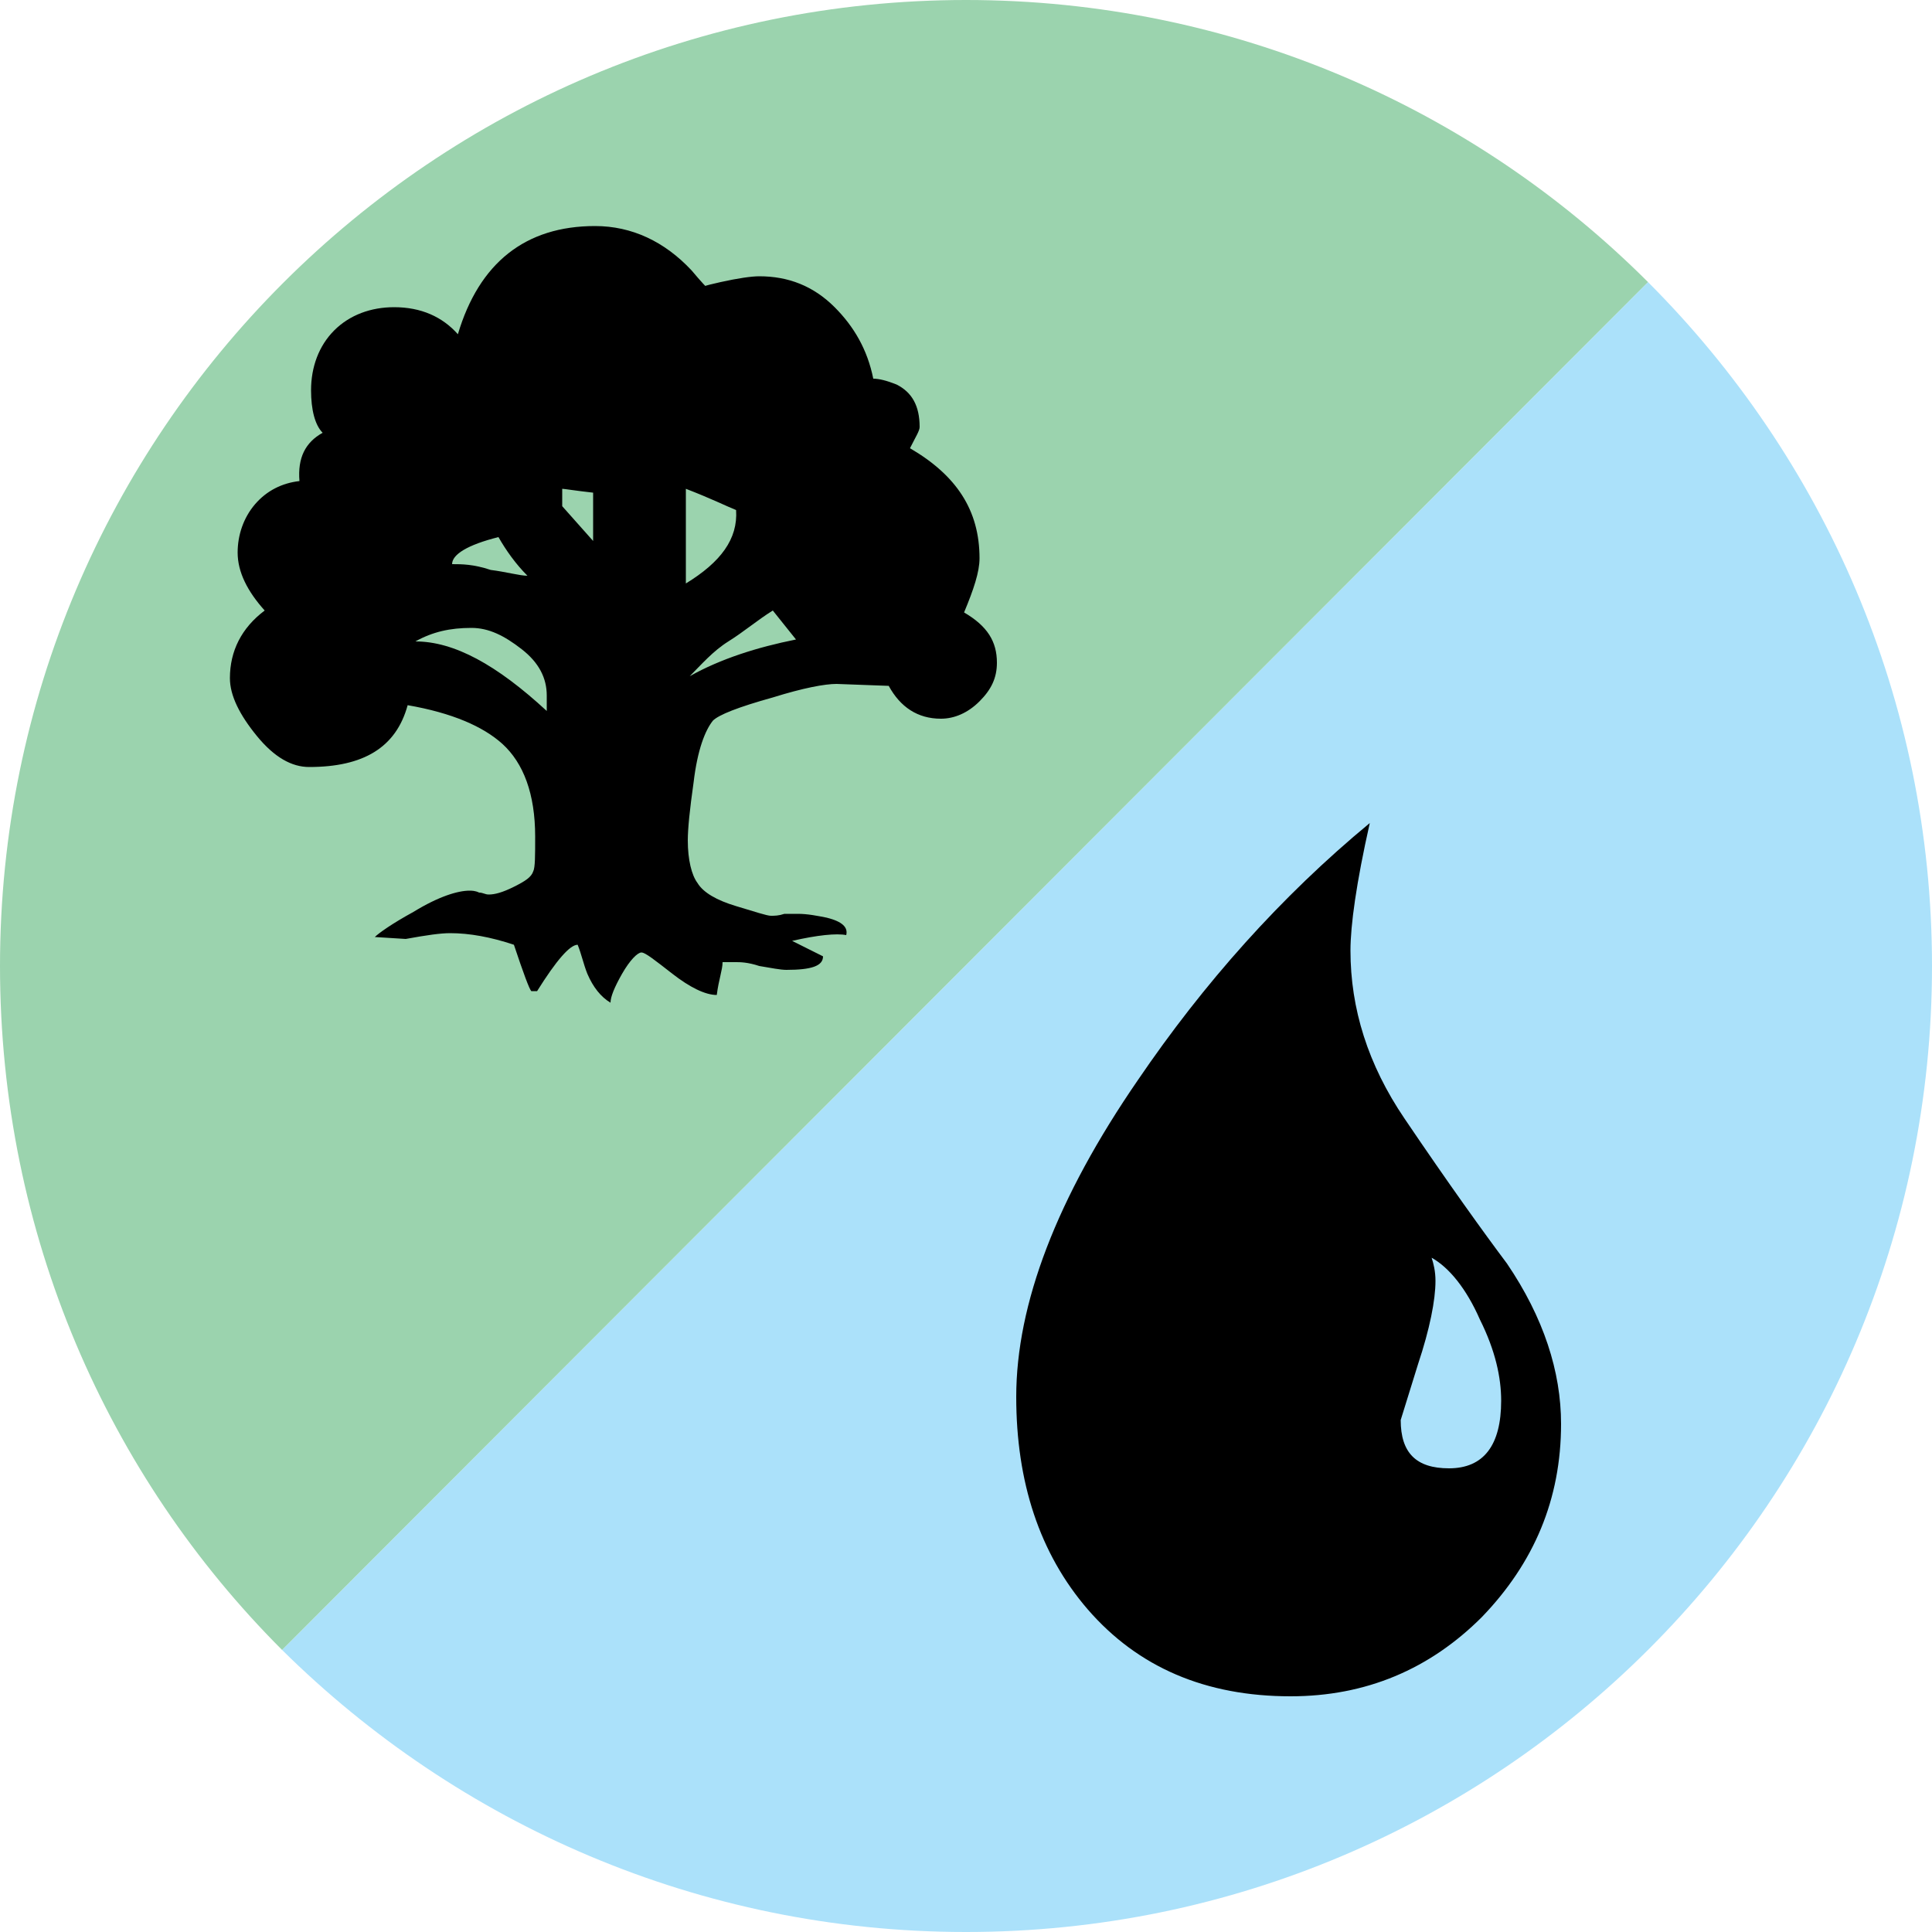
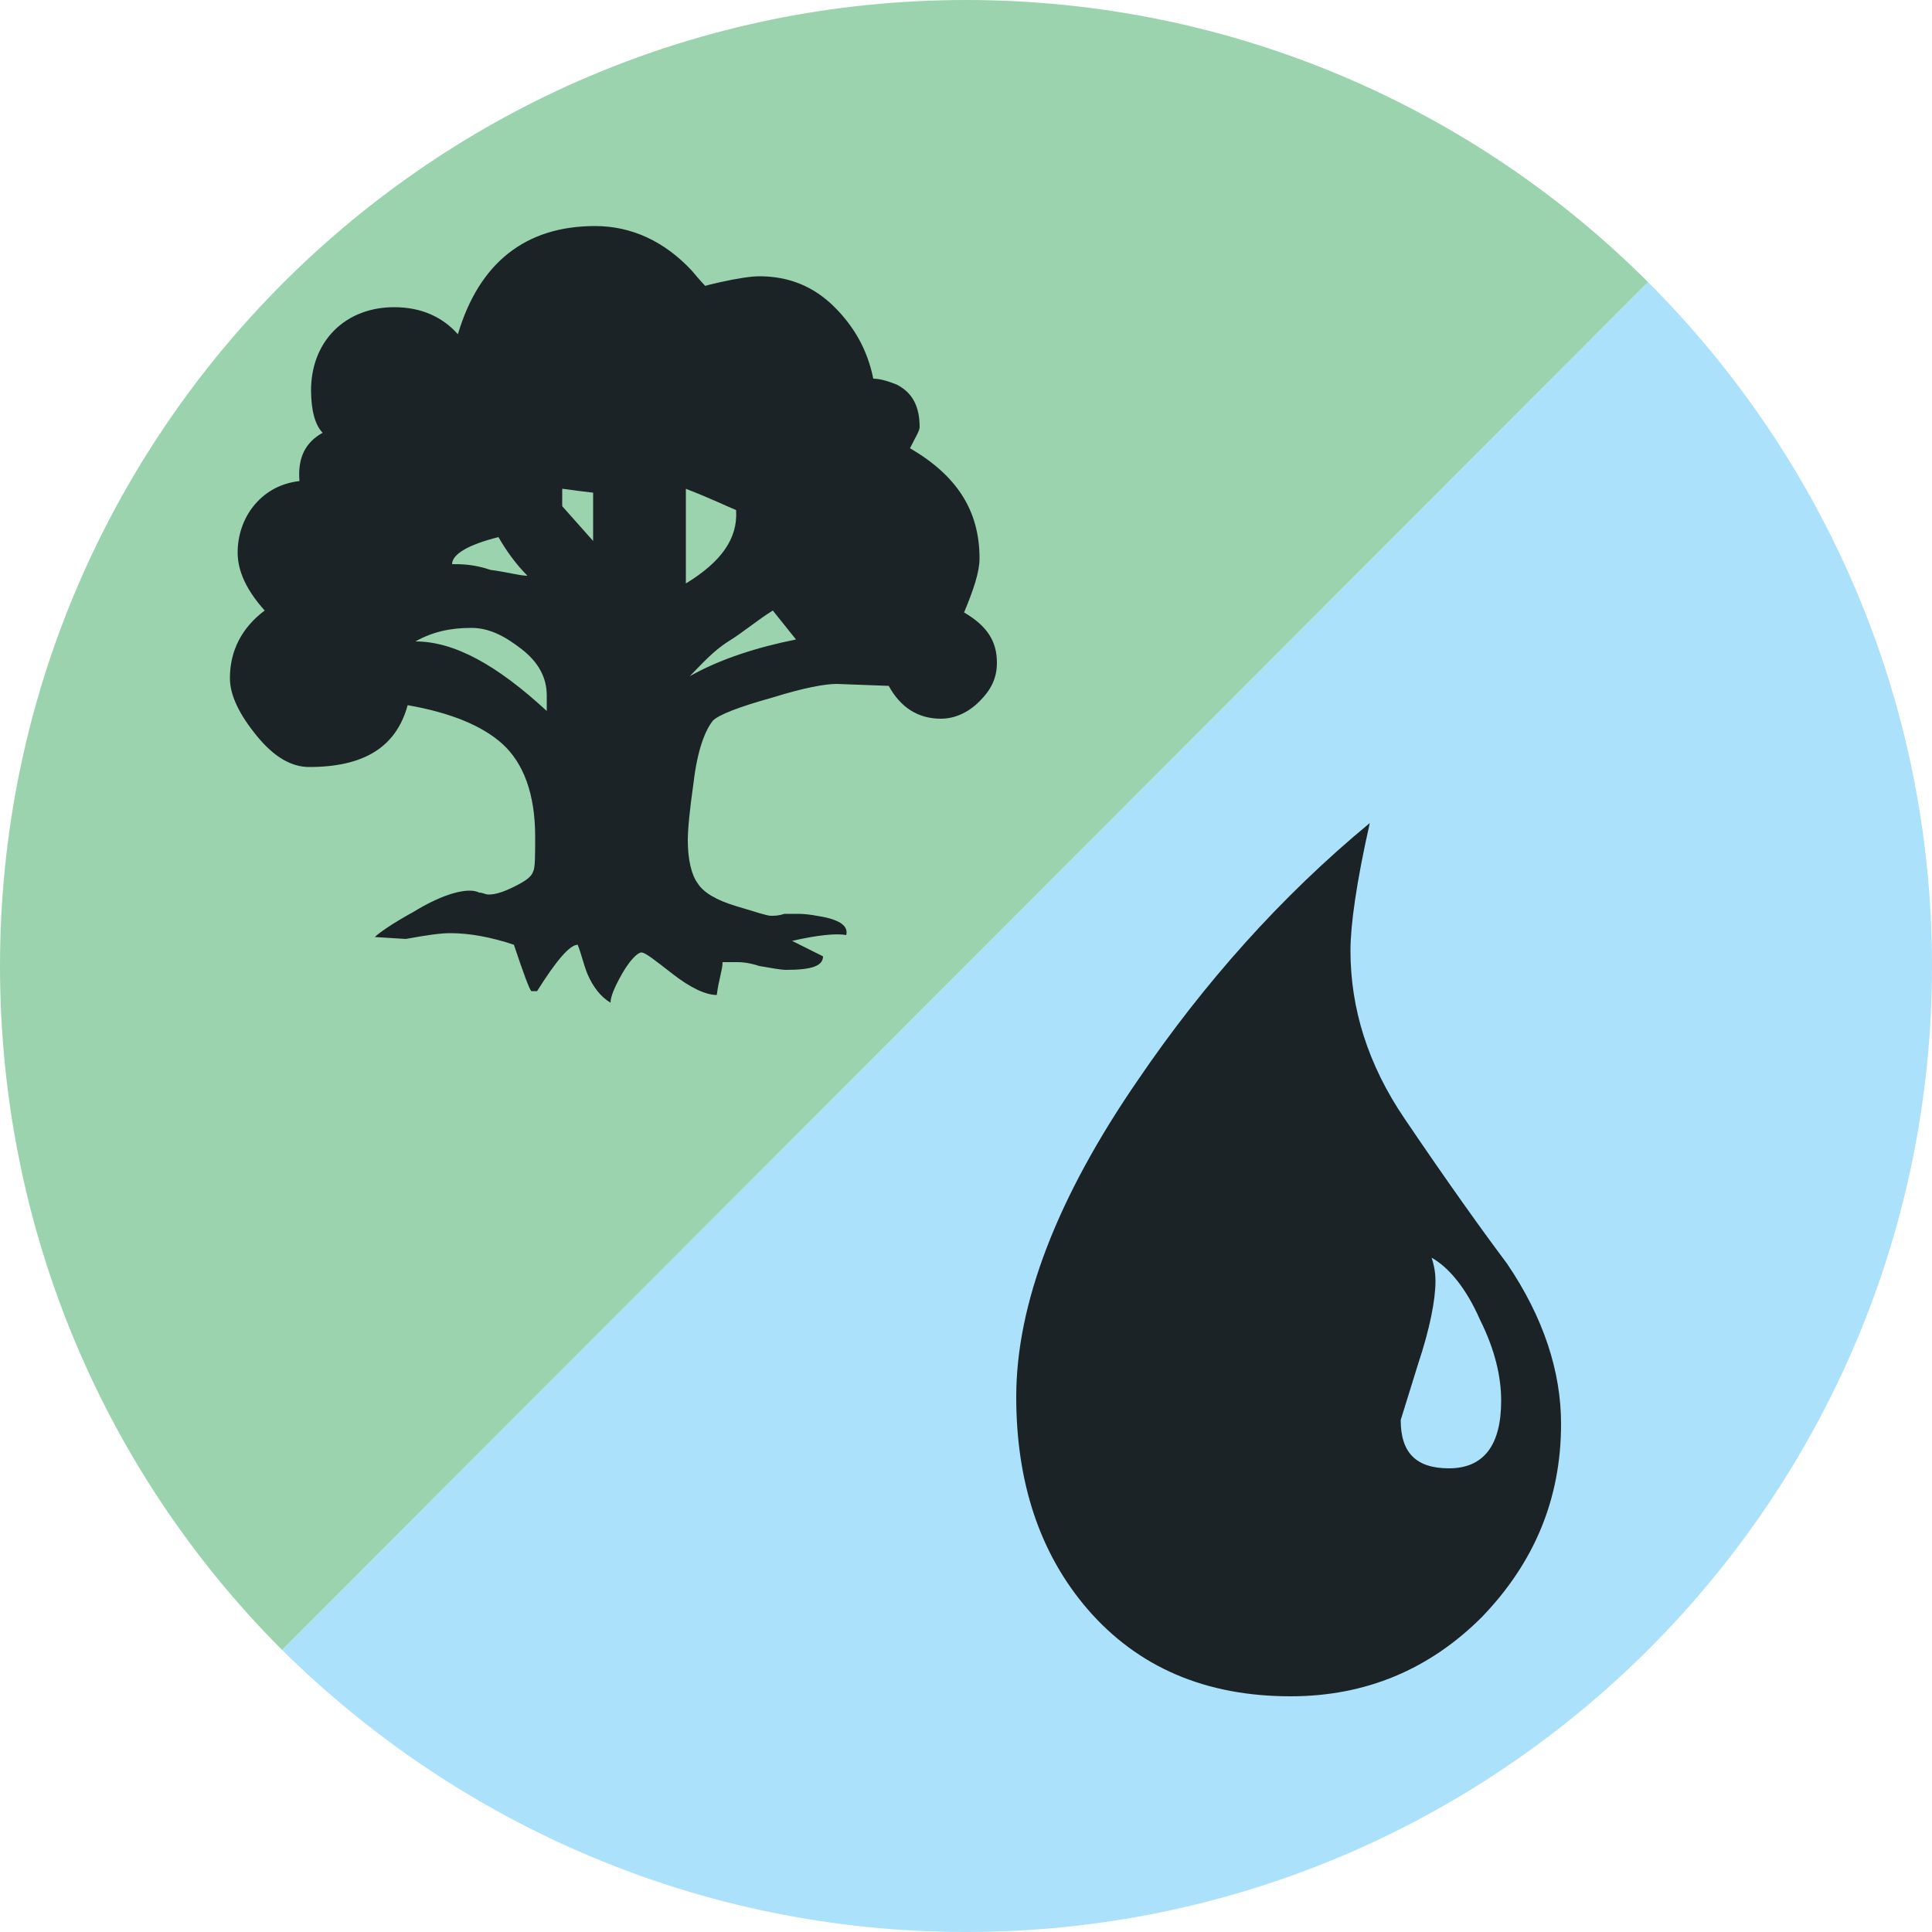
- <svg xmlns="http://www.w3.org/2000/svg" viewBox="0 0 75 75">
+ <svg xmlns="http://www.w3.org/2000/svg" viewBox="0 0 75 75" style="fill:#1c2326">
  <path d="M63.975,10.95c6.825,6.825 11.025,16.2 11.025,26.55c0,20.7 -16.8,37.5 -37.5,37.5c-10.35,0 -19.725,-4.2 -26.55,-10.95" style="fill:#ABE1FA;fill-rule:nonzero;" />
  <path d="M10.95,64.05c-6.75,-6.75 -10.95,-16.125 -10.95,-26.55c0,-20.7 16.8,-37.5 37.5,-37.5c10.35,0 19.725,4.2 26.475,10.95" style="fill:#9BD3AE;fill-rule:nonzero;" />
-   <path d="M57.525,62.775c-2.025,2.025 -4.5,3.075 -7.425,3.075c-3.3,0 -5.925,-1.125 -7.875,-3.375c-1.875,-2.175 -2.775,-4.95 -2.775,-8.25c0,-3.6 1.575,-7.725 4.725,-12.3c2.55,-3.75 5.55,-7.125 9,-9.975c-0.525,2.325 -0.75,3.975 -0.75,4.95c-0,2.25 0.675,4.425 2.1,6.525c1.725,2.55 3.075,4.425 3.975,5.625c1.425,2.1 2.1,4.2 2.1,6.225c-0,2.925 -1.05,5.4 -3.075,7.5Zm-0.075,-11.55c-0.525,-1.2 -1.2,-2.025 -1.875,-2.4c0.075,0.225 0.15,0.525 0.15,0.9c0,0.75 -0.225,1.875 -0.675,3.225l-0.675,2.175c0,1.275 0.6,1.875 1.875,1.875c1.35,0 2.025,-0.9 2.025,-2.625c0,-0.9 -0.225,-1.95 -0.825,-3.15Z" style="fill:#000000;fill-rule:nonzero;" />
+   <path d="M57.525,62.775c-2.025,2.025 -4.5,3.075 -7.425,3.075c-3.3,0 -5.925,-1.125 -7.875,-3.375c-1.875,-2.175 -2.775,-4.95 -2.775,-8.25c0,-3.6 1.575,-7.725 4.725,-12.3c2.55,-3.75 5.55,-7.125 9,-9.975c-0.525,2.325 -0.75,3.975 -0.75,4.95c-0,2.25 0.675,4.425 2.1,6.525c1.725,2.55 3.075,4.425 3.975,5.625c1.425,2.1 2.1,4.2 2.1,6.225c-0,2.925 -1.05,5.4 -3.075,7.5Zm-0.075,-11.55c-0.525,-1.2 -1.2,-2.025 -1.875,-2.4c0.075,0.225 0.15,0.525 0.15,0.9c0,0.75 -0.225,1.875 -0.675,3.225l-0.675,2.175c0,1.275 0.6,1.875 1.875,1.875c1.35,0 2.025,-0.9 2.025,-2.625c0,-0.9 -0.225,-1.95 -0.825,-3.15Z" />
  <path d="M38.7,25.725c0,0.6 -0.225,1.05 -0.675,1.5c-0.45,0.45 -0.975,0.675 -1.5,0.675c-0.9,-0 -1.575,-0.45 -2.025,-1.275l-2.025,-0.075c-0.45,-0 -1.275,0.15 -2.475,0.525c-1.35,0.375 -2.1,0.675 -2.325,0.9c-0.3,0.375 -0.6,1.125 -0.75,2.4c-0.15,1.05 -0.225,1.8 -0.225,2.25c0,0.75 0.15,1.35 0.375,1.65c0.225,0.375 0.75,0.675 1.5,0.9c0.75,0.225 1.2,0.375 1.35,0.375c0.15,-0 0.3,-0 0.525,-0.075l0.525,-0c0.375,-0 0.75,0.075 1.125,0.15c0.6,0.15 0.825,0.375 0.75,0.675c-0.375,-0.075 -1.125,-0 -2.1,0.225l1.2,0.6c0,0.375 -0.45,0.525 -1.425,0.525c-0.225,-0 -0.6,-0.075 -1.05,-0.15c-0.45,-0.15 -0.75,-0.15 -0.9,-0.15l-0.525,-0c0,0.3 -0.15,0.675 -0.225,1.275c-0.45,-0 -1.05,-0.3 -1.725,-0.825c-0.675,-0.525 -1.05,-0.825 -1.2,-0.825c-0.15,-0 -0.45,0.3 -0.75,0.825c-0.3,0.525 -0.45,0.9 -0.45,1.125c-0.375,-0.225 -0.675,-0.6 -0.9,-1.125c-0.15,-0.375 -0.225,-0.75 -0.375,-1.125c-0.3,-0 -0.825,0.6 -1.575,1.8l-0.225,-0c-0.075,-0.075 -0.3,-0.675 -0.675,-1.8c-0.9,-0.3 -1.725,-0.45 -2.475,-0.45c-0.375,-0 -0.9,0.075 -1.725,0.225l-1.2,-0.075c0.15,-0.15 0.675,-0.525 1.5,-0.975c0.975,-0.6 1.725,-0.825 2.175,-0.825c0.075,-0 0.225,-0 0.375,0.075c0.15,-0 0.225,0.075 0.375,0.075c0.225,-0 0.525,-0.075 0.975,-0.3c0.45,-0.225 0.675,-0.375 0.75,-0.6c0.075,-0.15 0.075,-0.6 0.075,-1.35c0,-1.65 -0.45,-2.85 -1.275,-3.6c-0.75,-0.675 -1.95,-1.2 -3.675,-1.5c-0.45,1.65 -1.725,2.4 -3.825,2.4c-0.675,-0 -1.35,-0.375 -2.025,-1.2c-0.675,-0.825 -1.05,-1.575 -1.05,-2.25c0,-1.05 0.45,-1.95 1.35,-2.625c-0.675,-0.75 -1.05,-1.5 -1.05,-2.25c0,-0.675 0.225,-1.35 0.675,-1.875c0.45,-0.525 1.05,-0.825 1.725,-0.9c-0.075,-0.9 0.225,-1.5 0.9,-1.875c-0.3,-0.3 -0.45,-0.9 -0.45,-1.65c0,-0.9 0.3,-1.725 0.9,-2.325c0.6,-0.6 1.425,-0.9 2.325,-0.9c1.05,-0 1.875,0.375 2.475,1.05c0.825,-2.775 2.625,-4.2 5.325,-4.2c1.425,-0 2.7,0.6 3.75,1.725c0.375,0.45 0.6,0.675 0.6,0.675c-0.375,-0 -0.15,-0.075 0.525,-0.225c0.675,-0.15 1.2,-0.225 1.5,-0.225c1.125,-0 2.1,0.375 2.925,1.2c0.75,0.75 1.275,1.65 1.5,2.775c0.225,-0 0.525,0.075 0.9,0.225c0.6,0.3 0.9,0.825 0.9,1.65c0,0.15 -0.15,0.375 -0.375,0.825c1.8,1.05 2.7,2.4 2.7,4.275c0,0.525 -0.225,1.2 -0.6,2.1c0.9,0.525 1.275,1.125 1.275,1.95Zm-17.475,1.875l-0,-0.6c-0,-0.675 -0.3,-1.275 -0.975,-1.8c-0.675,-0.525 -1.275,-0.825 -1.95,-0.825c-0.825,0 -1.5,0.15 -2.175,0.525c1.5,-0 3.15,0.9 5.1,2.7Zm-0.75,-5.25c-0.45,-0.45 -0.825,-0.975 -1.125,-1.5c-1.2,0.3 -1.8,0.675 -1.8,1.05c0.375,-0 0.825,-0 1.5,0.225c0.6,0.075 1.125,0.225 1.425,0.225Zm2.55,-1.35l0,-1.875c-0.675,-0.075 -1.125,-0.15 -1.2,-0.15l0,0.675l1.2,1.35Zm5.55,-1.2c-0.375,-0.15 -0.975,-0.45 -1.95,-0.825l-0,3.675c1.35,-0.825 2.025,-1.725 1.95,-2.85Zm2.325,5.025l-0.9,-1.125c-0.6,0.375 -1.125,0.825 -1.725,1.2c-0.6,0.375 -1.05,0.9 -1.5,1.35c1.2,-0.675 2.625,-1.125 4.125,-1.425Z" />
</svg>
